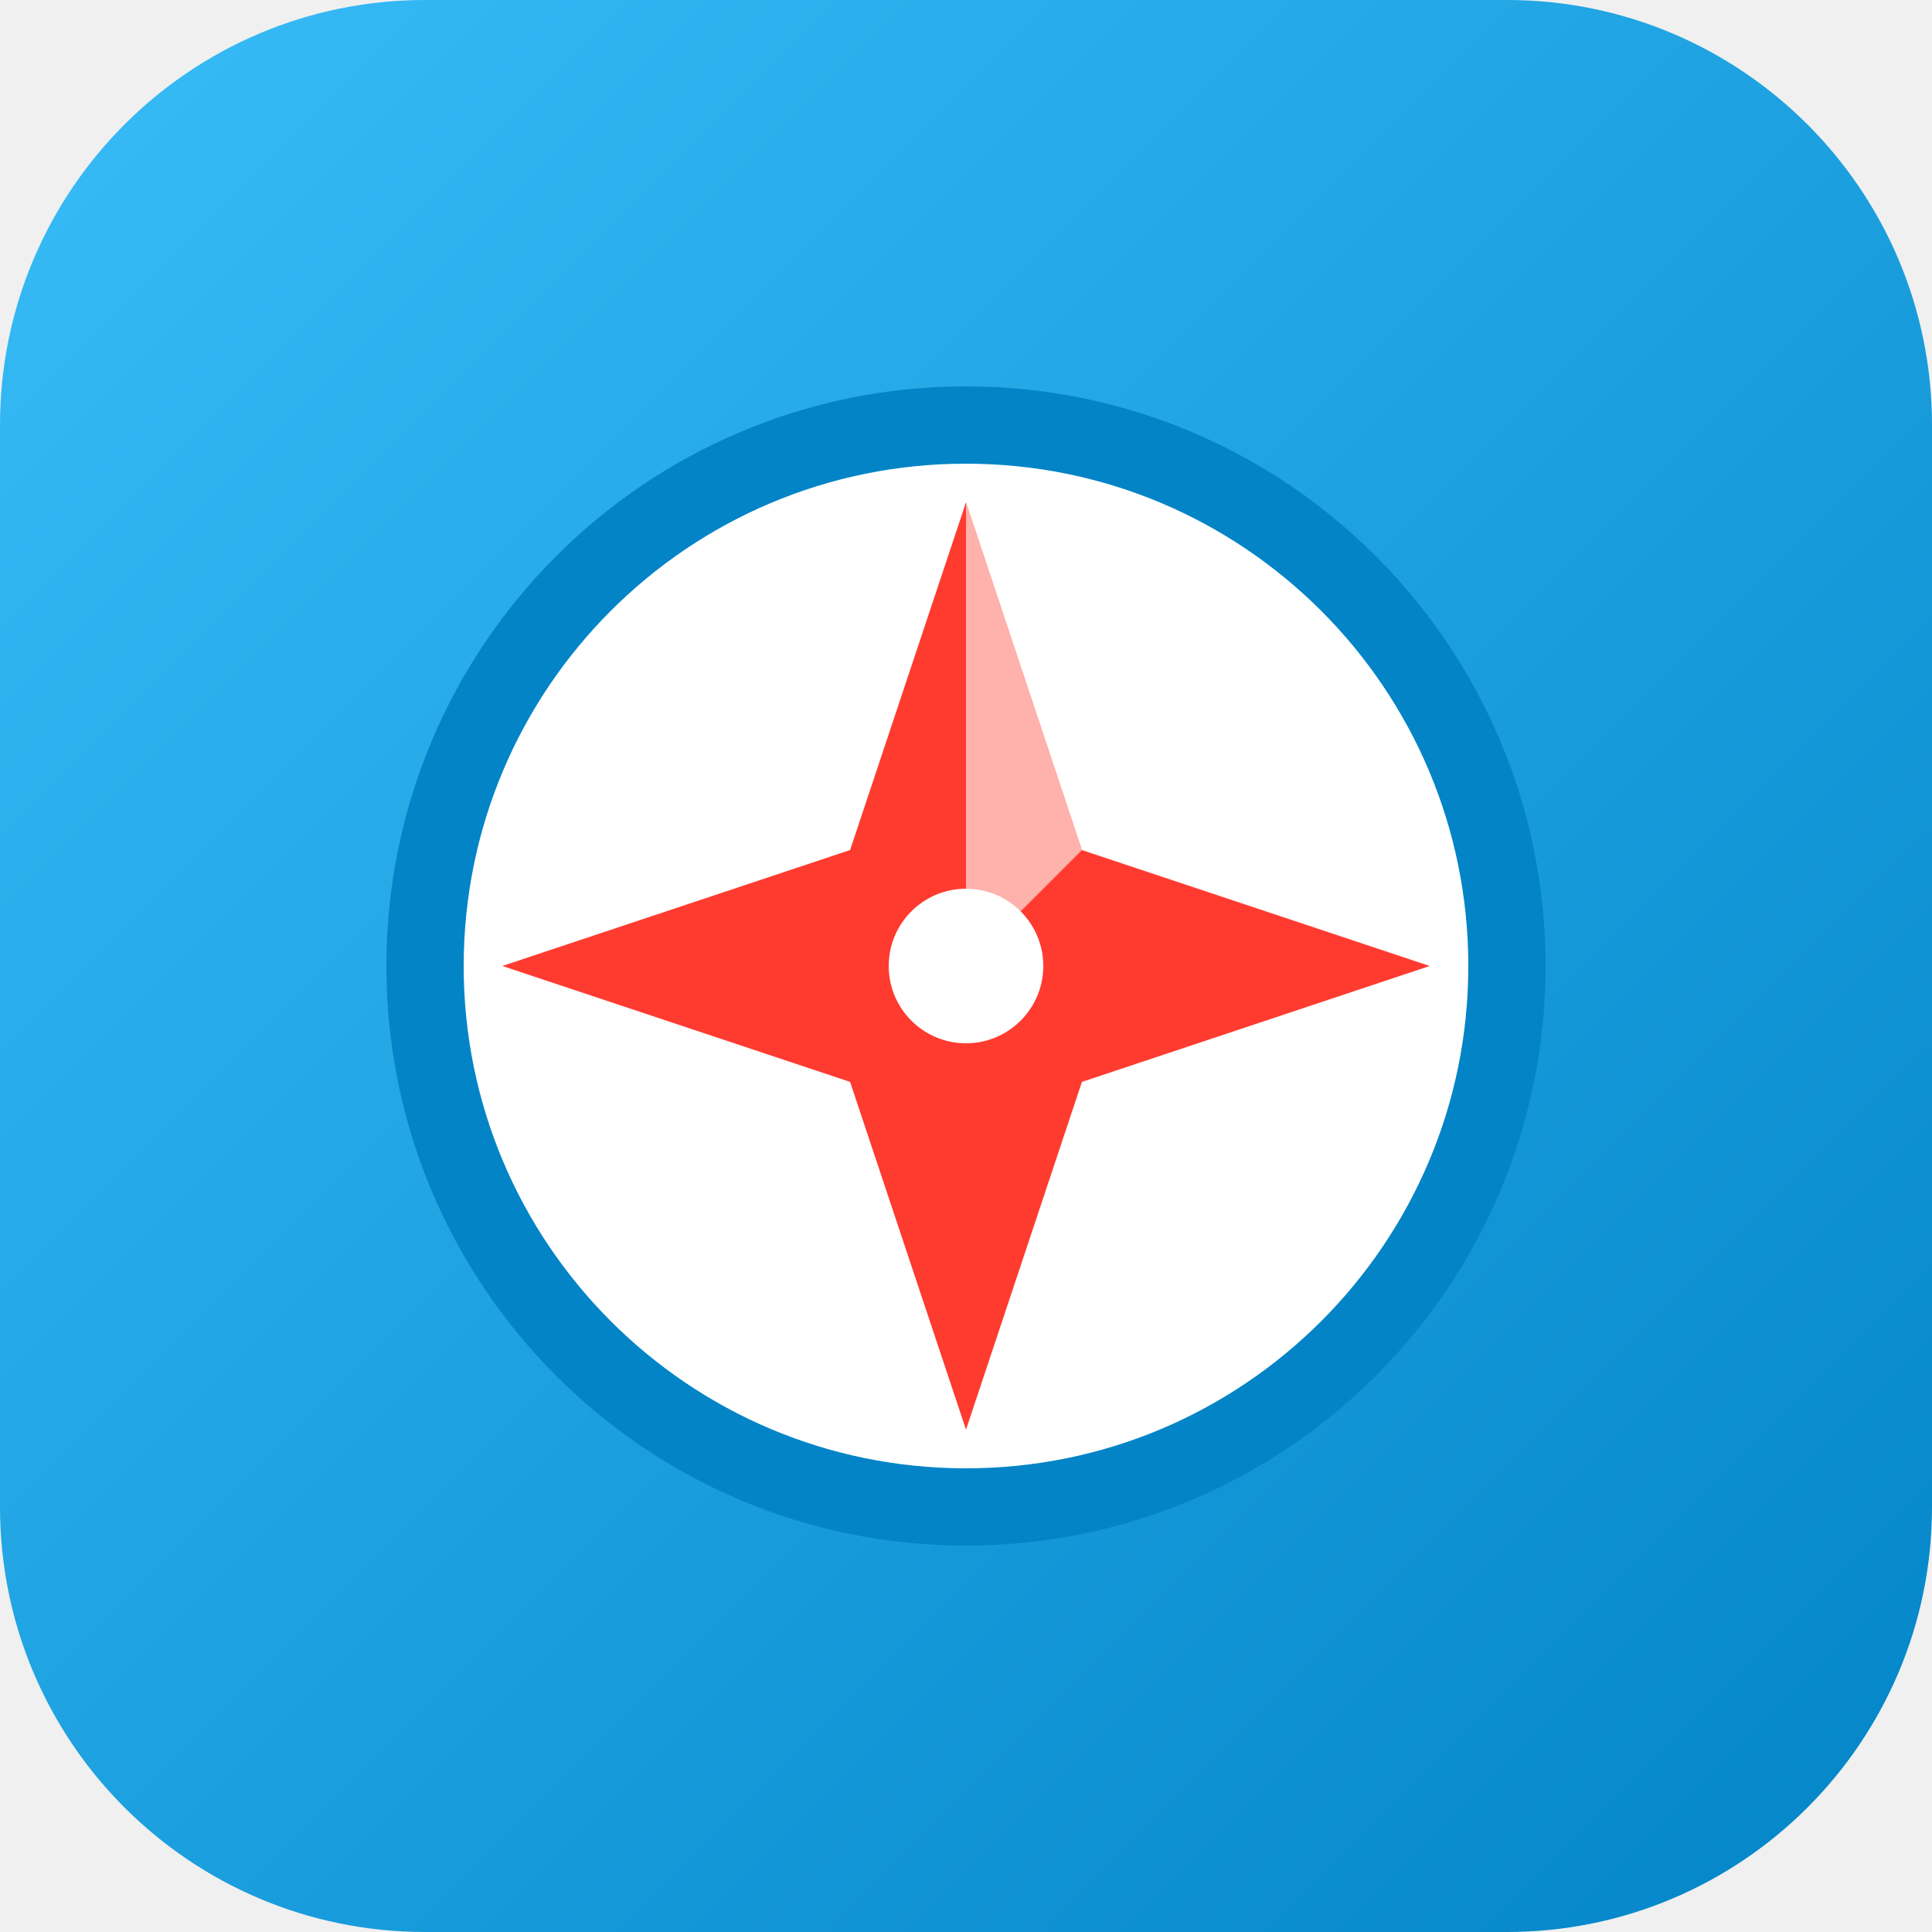
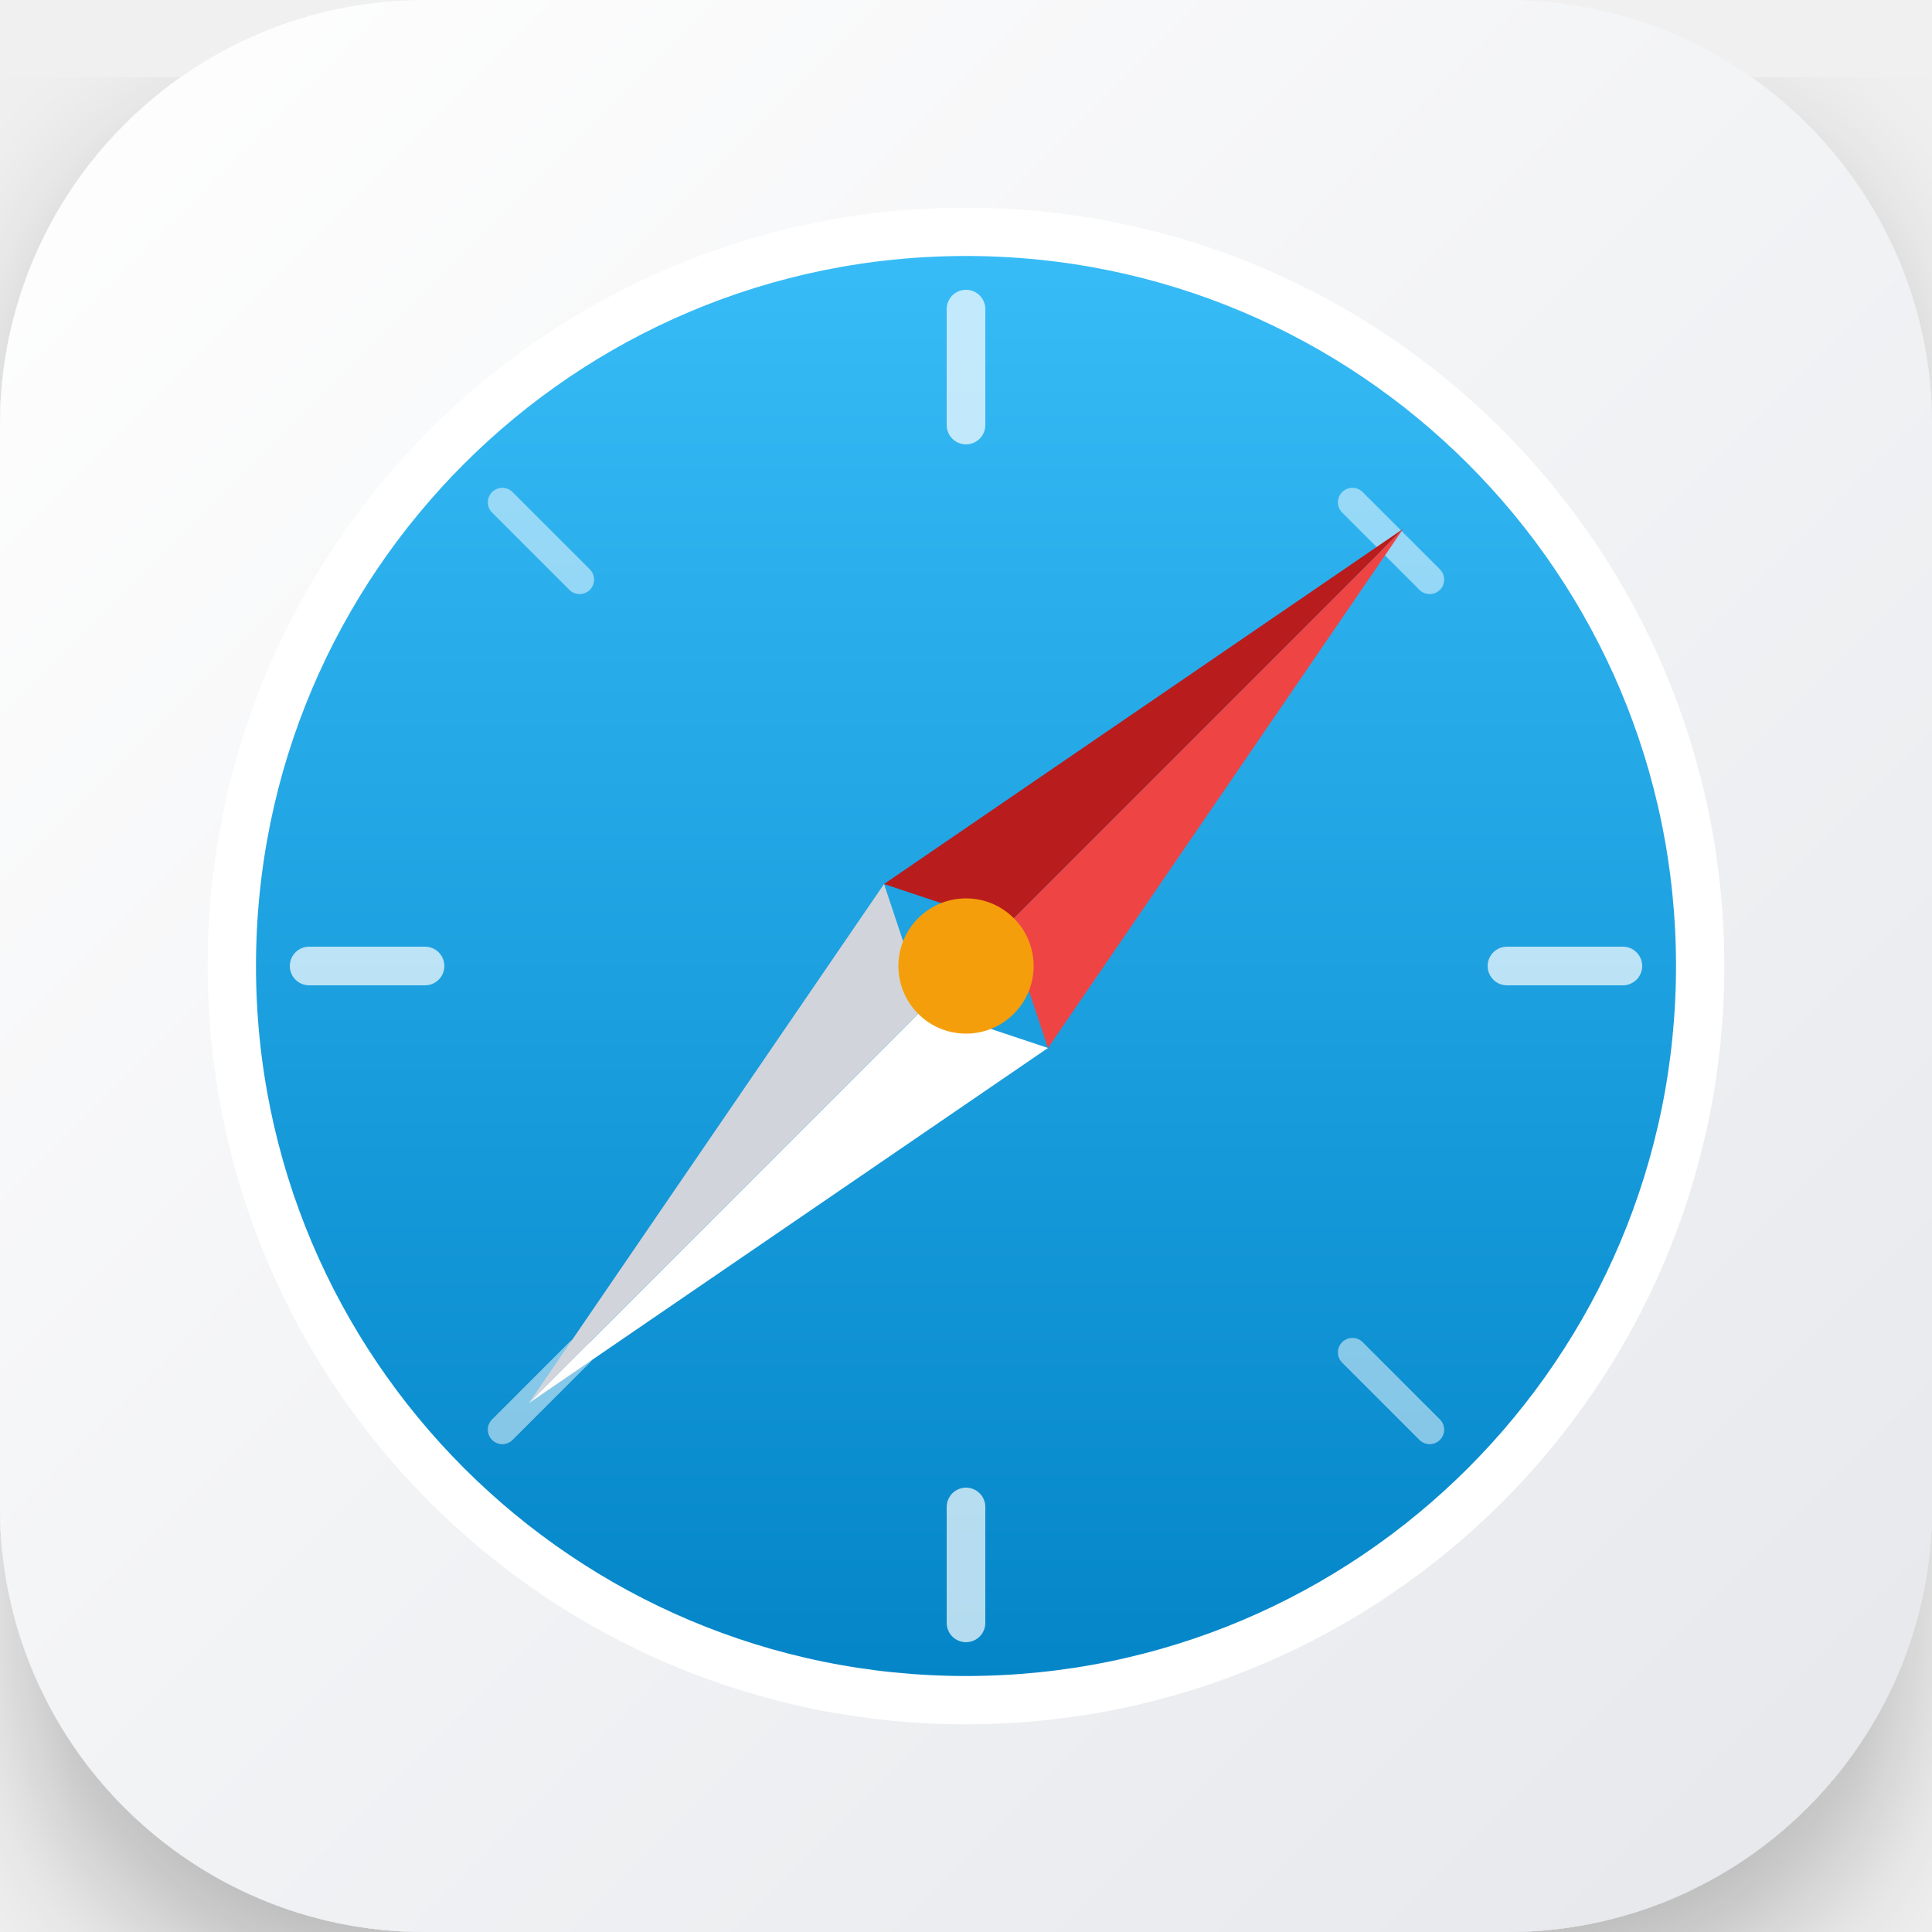
<svg xmlns="http://www.w3.org/2000/svg" viewBox="0 0 100 100">
  <defs>
-     <linearGradient id="g3" x1="0" y1="0" x2="1" y2="1">
+     <linearGradient id="safariBg" x1="0%" y1="0%" x2="100%" y2="100%">
+       <stop offset="0%" stop-color="#ffffff" />
+       <stop offset="100%" stop-color="#e5e7eb" />
+     </linearGradient>
+     <linearGradient id="dialBg" x1="0%" y1="0%" x2="0%" y2="100%">
      <stop offset="0%" stop-color="#38bdf8" />
      <stop offset="100%" stop-color="#0284c7" />
    </linearGradient>
+     <filter id="shadow" x="-15%" y="-15%" width="130%" height="130%">
+       <feDropShadow dx="0" dy="4" stdDeviation="4" flood-color="#000000" flood-opacity="0.25" />
+     </filter>
  </defs>
-   <rect width="100" height="100" rx="22" fill="url(#g3)" />
-   <circle cx="50" cy="50" r="28" fill="#ffffff" stroke="#0284c7" stroke-width="4" />
-   <path d="M 50,26 L 56,44 L 74,50 L 56,56 L 50,74 L 44,56 L 26,50 L 44,44 Z" fill="#ff3b30" />
-   <path d="M 50,50 L 56,44 L 50,26 Z" fill="#ffffff" opacity="0.6" />
-   <circle cx="50" cy="50" r="4" fill="#ffffff" />
+   <rect width="100" height="100" rx="22" fill="url(#safariBg)" filter="url(#shadow)" />
+   <circle cx="50" cy="50" r="38" fill="url(#dialBg)" stroke="#ffffff" stroke-width="2.5" />
+   <path d="M 50,16 L 50,22 M 50,78 L 50,84 M 16,50 L 22,50 M 78,50 L 84,50" stroke="rgba(255,255,255,0.7)" stroke-width="2" stroke-linecap="round" />
+   <path d="M 26,26 L 30,30 M 70,70 L 74,74 M 26,74 L 30,70 M 70,26 L 74,30" stroke="rgba(255,255,255,0.5)" stroke-width="1.5" stroke-linecap="round" />
+   <g transform="rotate(45 50 50)">
+     <path d="M 50,18 L 56,50 L 50,47 Z" fill="#ef4444" />
+     <path d="M 50,18 L 44,50 L 50,47 Z" fill="#b91c1c" />
+     <path d="M 50,82 L 56,50 L 50,53 Z" fill="#ffffff" />
+     <path d="M 50,82 L 44,50 L 50,53 Z" fill="#d1d5db" />
+     <circle cx="50" cy="50" r="3.5" fill="#f59e0b" />
+   </g>
</svg>
